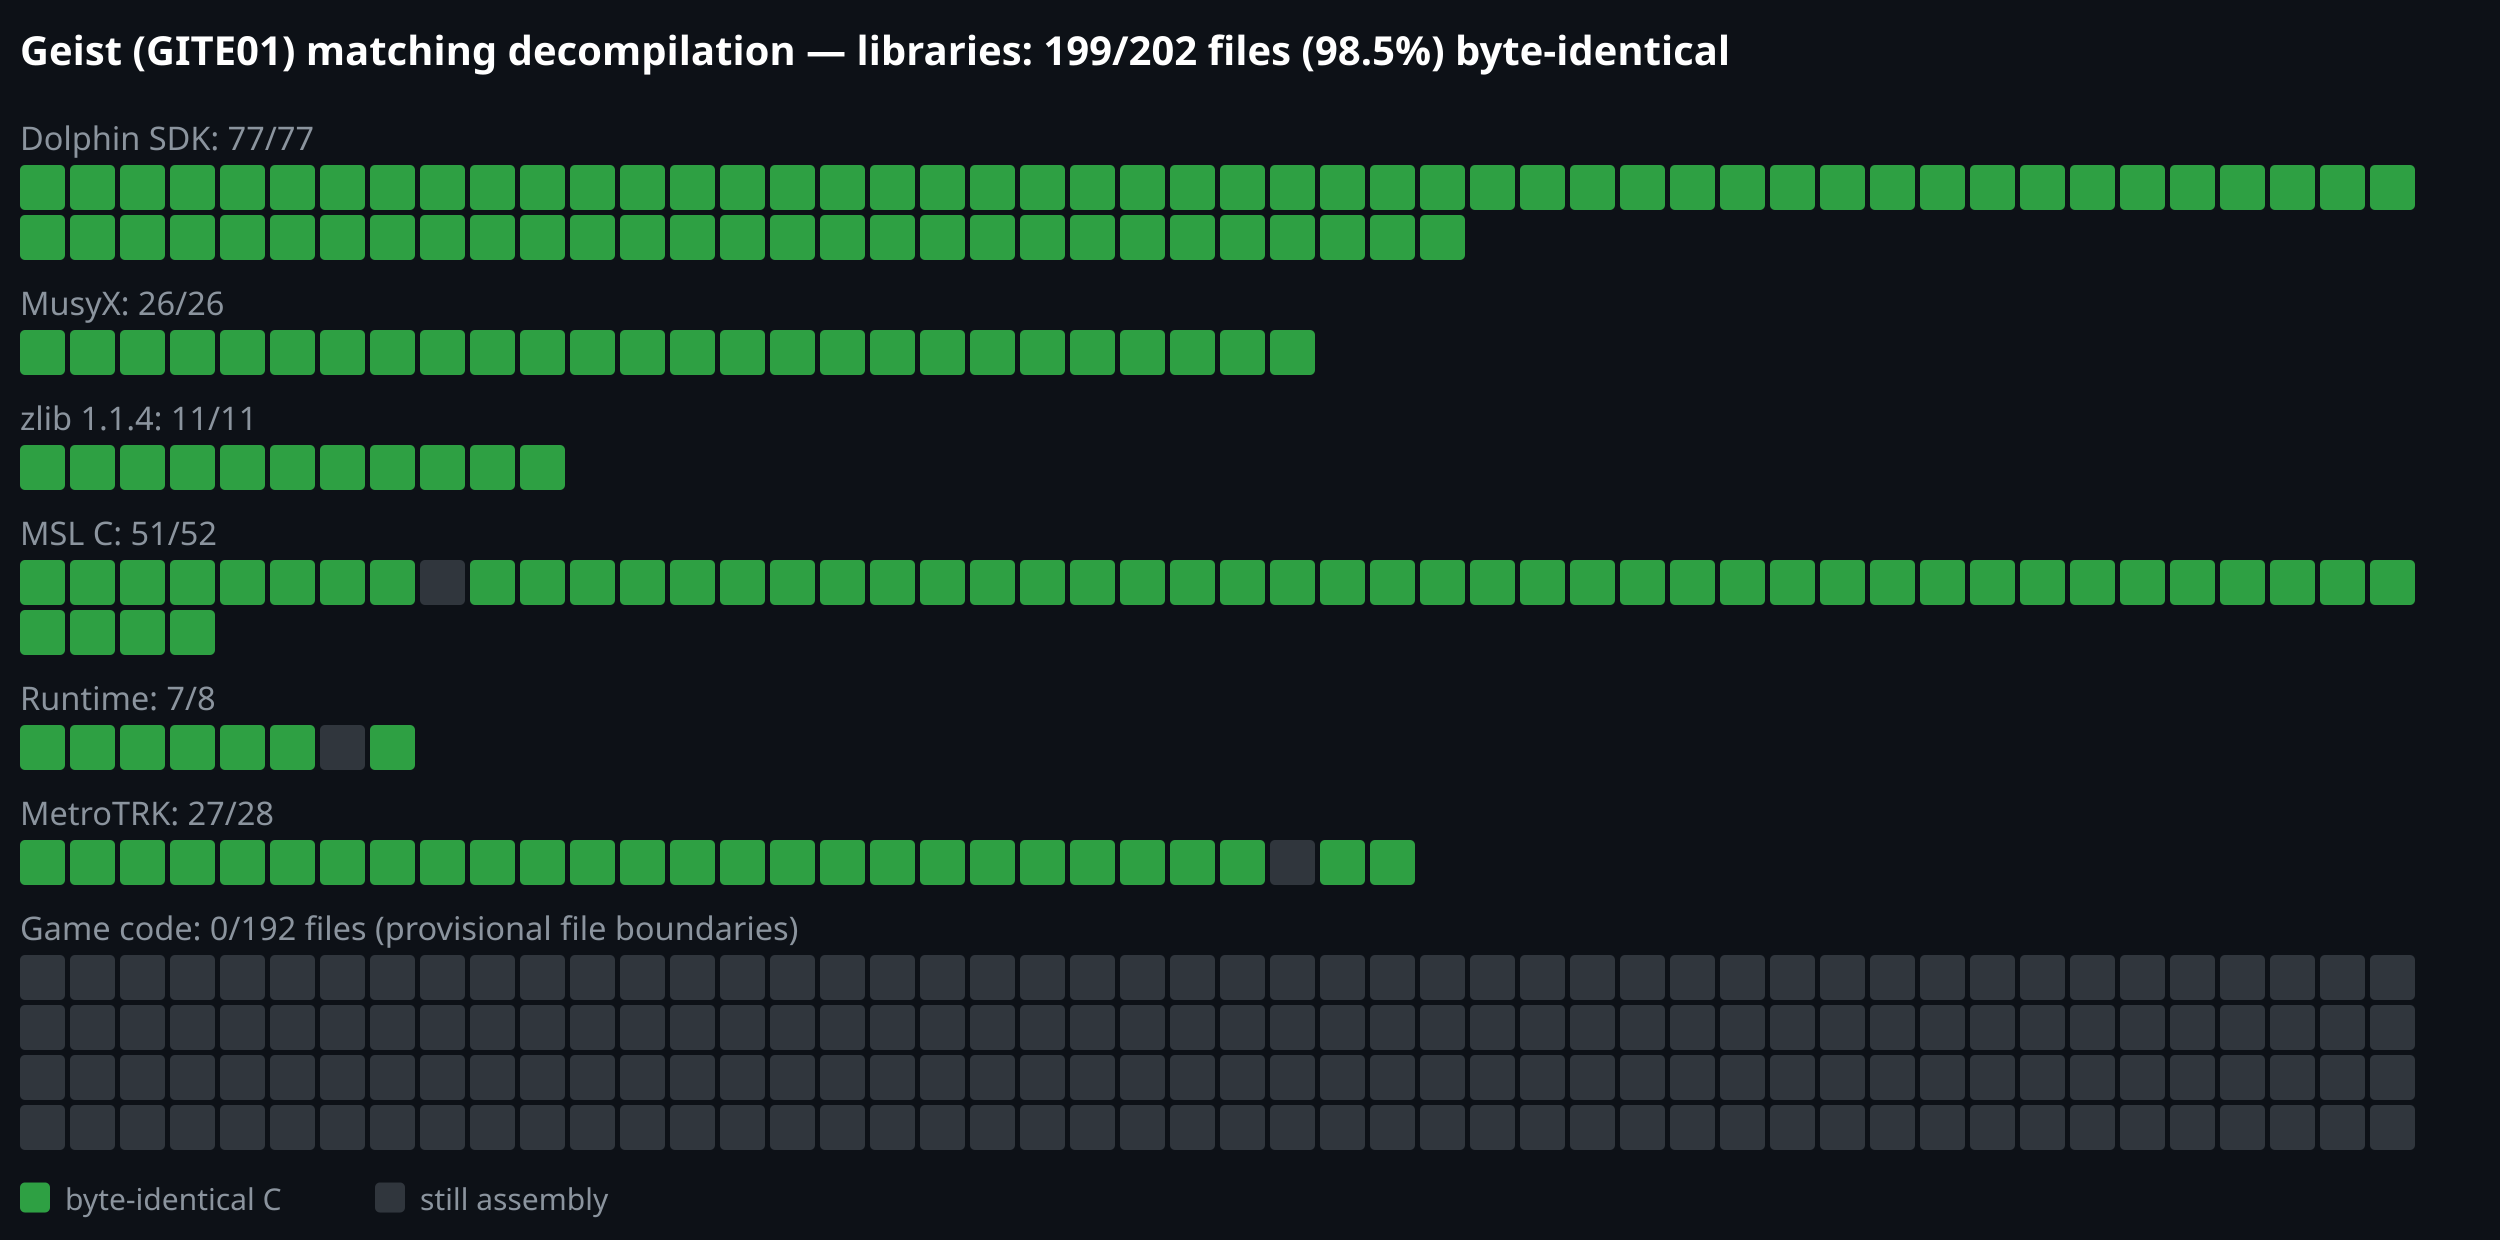
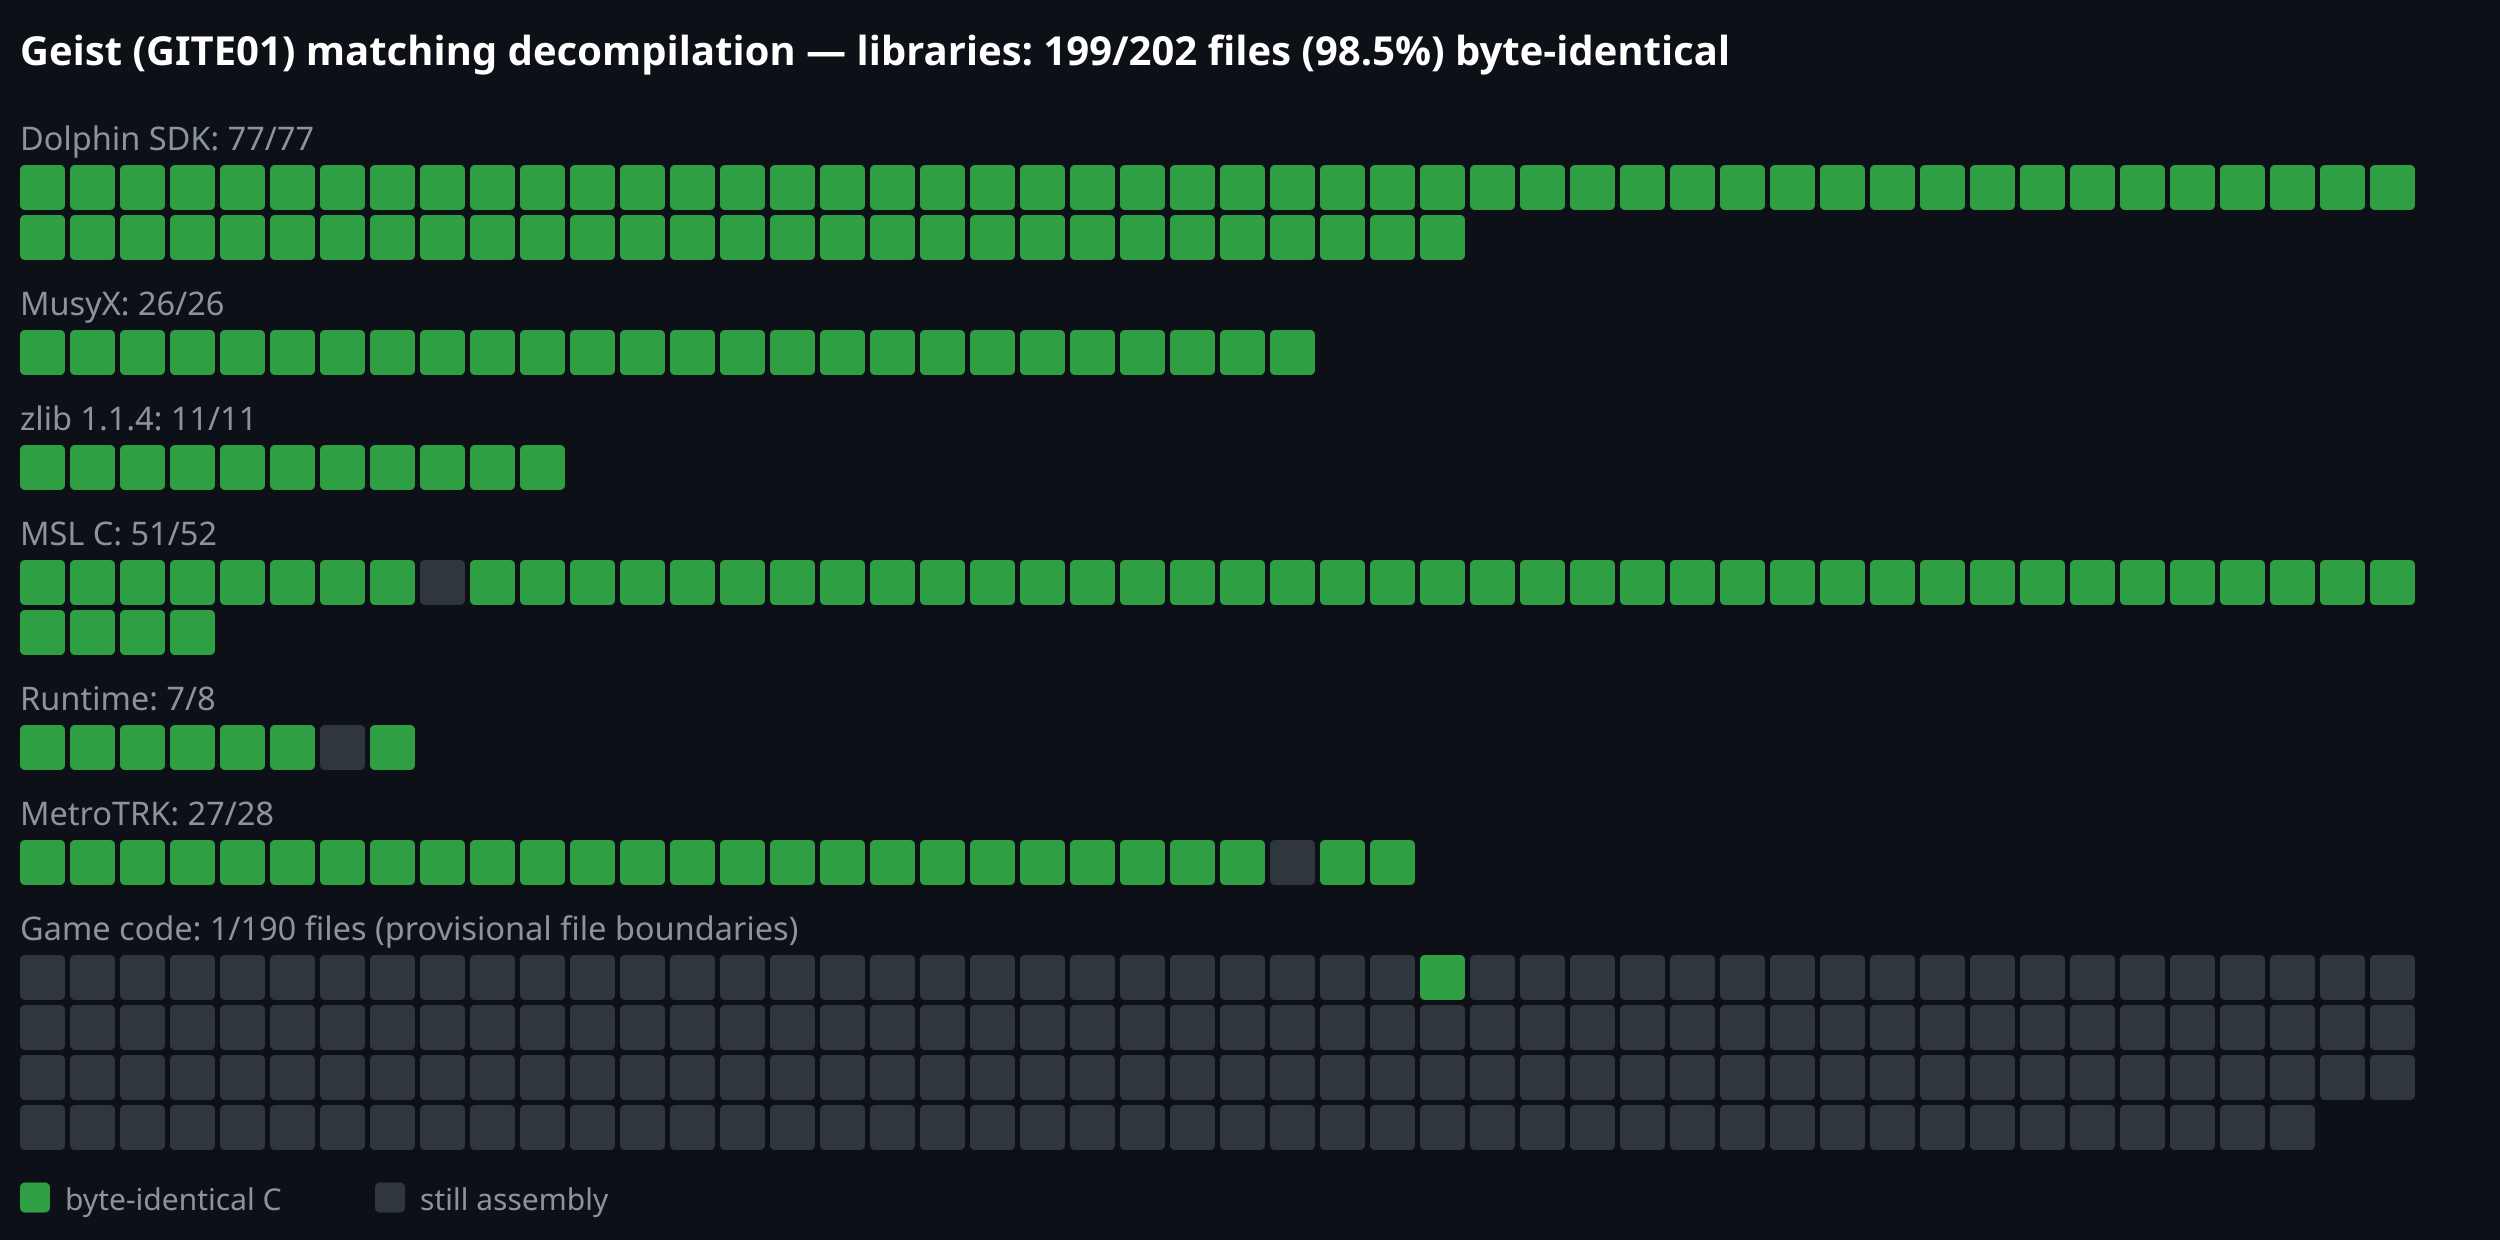
<svg xmlns="http://www.w3.org/2000/svg" viewBox="0 0 1000 496" width="1000" height="496">
  <rect width="1000" height="496" fill="#0d1117" />
  <text x="8" y="26" font-family="sans-serif" font-size="16" font-weight="bold" fill="#ffffff">Geist (GITE01) matching decompilation — libraries: 199/202 files (98.5%) byte-identical</text>
  <text x="8" y="60" font-family="sans-serif" font-size="13" font-weight="normal" fill="#8b949e">Dolphin SDK: 77/77</text>
  <rect x="8" y="66" width="18" height="18" rx="2" fill="#2ea043" />
  <rect x="28" y="66" width="18" height="18" rx="2" fill="#2ea043" />
  <rect x="48" y="66" width="18" height="18" rx="2" fill="#2ea043" />
  <rect x="68" y="66" width="18" height="18" rx="2" fill="#2ea043" />
  <rect x="88" y="66" width="18" height="18" rx="2" fill="#2ea043" />
  <rect x="108" y="66" width="18" height="18" rx="2" fill="#2ea043" />
  <rect x="128" y="66" width="18" height="18" rx="2" fill="#2ea043" />
  <rect x="148" y="66" width="18" height="18" rx="2" fill="#2ea043" />
  <rect x="168" y="66" width="18" height="18" rx="2" fill="#2ea043" />
  <rect x="188" y="66" width="18" height="18" rx="2" fill="#2ea043" />
  <rect x="208" y="66" width="18" height="18" rx="2" fill="#2ea043" />
  <rect x="228" y="66" width="18" height="18" rx="2" fill="#2ea043" />
  <rect x="248" y="66" width="18" height="18" rx="2" fill="#2ea043" />
  <rect x="268" y="66" width="18" height="18" rx="2" fill="#2ea043" />
  <rect x="288" y="66" width="18" height="18" rx="2" fill="#2ea043" />
  <rect x="308" y="66" width="18" height="18" rx="2" fill="#2ea043" />
  <rect x="328" y="66" width="18" height="18" rx="2" fill="#2ea043" />
  <rect x="348" y="66" width="18" height="18" rx="2" fill="#2ea043" />
  <rect x="368" y="66" width="18" height="18" rx="2" fill="#2ea043" />
  <rect x="388" y="66" width="18" height="18" rx="2" fill="#2ea043" />
  <rect x="408" y="66" width="18" height="18" rx="2" fill="#2ea043" />
  <rect x="428" y="66" width="18" height="18" rx="2" fill="#2ea043" />
  <rect x="448" y="66" width="18" height="18" rx="2" fill="#2ea043" />
  <rect x="468" y="66" width="18" height="18" rx="2" fill="#2ea043" />
  <rect x="488" y="66" width="18" height="18" rx="2" fill="#2ea043" />
  <rect x="508" y="66" width="18" height="18" rx="2" fill="#2ea043" />
  <rect x="528" y="66" width="18" height="18" rx="2" fill="#2ea043" />
  <rect x="548" y="66" width="18" height="18" rx="2" fill="#2ea043" />
  <rect x="568" y="66" width="18" height="18" rx="2" fill="#2ea043" />
  <rect x="588" y="66" width="18" height="18" rx="2" fill="#2ea043" />
  <rect x="608" y="66" width="18" height="18" rx="2" fill="#2ea043" />
  <rect x="628" y="66" width="18" height="18" rx="2" fill="#2ea043" />
  <rect x="648" y="66" width="18" height="18" rx="2" fill="#2ea043" />
  <rect x="668" y="66" width="18" height="18" rx="2" fill="#2ea043" />
  <rect x="688" y="66" width="18" height="18" rx="2" fill="#2ea043" />
  <rect x="708" y="66" width="18" height="18" rx="2" fill="#2ea043" />
  <rect x="728" y="66" width="18" height="18" rx="2" fill="#2ea043" />
  <rect x="748" y="66" width="18" height="18" rx="2" fill="#2ea043" />
  <rect x="768" y="66" width="18" height="18" rx="2" fill="#2ea043" />
  <rect x="788" y="66" width="18" height="18" rx="2" fill="#2ea043" />
  <rect x="808" y="66" width="18" height="18" rx="2" fill="#2ea043" />
  <rect x="828" y="66" width="18" height="18" rx="2" fill="#2ea043" />
  <rect x="848" y="66" width="18" height="18" rx="2" fill="#2ea043" />
  <rect x="868" y="66" width="18" height="18" rx="2" fill="#2ea043" />
  <rect x="888" y="66" width="18" height="18" rx="2" fill="#2ea043" />
  <rect x="908" y="66" width="18" height="18" rx="2" fill="#2ea043" />
  <rect x="928" y="66" width="18" height="18" rx="2" fill="#2ea043" />
  <rect x="948" y="66" width="18" height="18" rx="2" fill="#2ea043" />
  <rect x="8" y="86" width="18" height="18" rx="2" fill="#2ea043" />
  <rect x="28" y="86" width="18" height="18" rx="2" fill="#2ea043" />
  <rect x="48" y="86" width="18" height="18" rx="2" fill="#2ea043" />
  <rect x="68" y="86" width="18" height="18" rx="2" fill="#2ea043" />
  <rect x="88" y="86" width="18" height="18" rx="2" fill="#2ea043" />
  <rect x="108" y="86" width="18" height="18" rx="2" fill="#2ea043" />
  <rect x="128" y="86" width="18" height="18" rx="2" fill="#2ea043" />
  <rect x="148" y="86" width="18" height="18" rx="2" fill="#2ea043" />
  <rect x="168" y="86" width="18" height="18" rx="2" fill="#2ea043" />
  <rect x="188" y="86" width="18" height="18" rx="2" fill="#2ea043" />
  <rect x="208" y="86" width="18" height="18" rx="2" fill="#2ea043" />
  <rect x="228" y="86" width="18" height="18" rx="2" fill="#2ea043" />
  <rect x="248" y="86" width="18" height="18" rx="2" fill="#2ea043" />
  <rect x="268" y="86" width="18" height="18" rx="2" fill="#2ea043" />
  <rect x="288" y="86" width="18" height="18" rx="2" fill="#2ea043" />
  <rect x="308" y="86" width="18" height="18" rx="2" fill="#2ea043" />
  <rect x="328" y="86" width="18" height="18" rx="2" fill="#2ea043" />
  <rect x="348" y="86" width="18" height="18" rx="2" fill="#2ea043" />
  <rect x="368" y="86" width="18" height="18" rx="2" fill="#2ea043" />
  <rect x="388" y="86" width="18" height="18" rx="2" fill="#2ea043" />
  <rect x="408" y="86" width="18" height="18" rx="2" fill="#2ea043" />
  <rect x="428" y="86" width="18" height="18" rx="2" fill="#2ea043" />
  <rect x="448" y="86" width="18" height="18" rx="2" fill="#2ea043" />
  <rect x="468" y="86" width="18" height="18" rx="2" fill="#2ea043" />
  <rect x="488" y="86" width="18" height="18" rx="2" fill="#2ea043" />
  <rect x="508" y="86" width="18" height="18" rx="2" fill="#2ea043" />
  <rect x="528" y="86" width="18" height="18" rx="2" fill="#2ea043" />
  <rect x="548" y="86" width="18" height="18" rx="2" fill="#2ea043" />
  <rect x="568" y="86" width="18" height="18" rx="2" fill="#2ea043" />
  <text x="8" y="126" font-family="sans-serif" font-size="13" font-weight="normal" fill="#8b949e">MusyX: 26/26</text>
  <rect x="8" y="132" width="18" height="18" rx="2" fill="#2ea043" />
  <rect x="28" y="132" width="18" height="18" rx="2" fill="#2ea043" />
  <rect x="48" y="132" width="18" height="18" rx="2" fill="#2ea043" />
  <rect x="68" y="132" width="18" height="18" rx="2" fill="#2ea043" />
  <rect x="88" y="132" width="18" height="18" rx="2" fill="#2ea043" />
  <rect x="108" y="132" width="18" height="18" rx="2" fill="#2ea043" />
  <rect x="128" y="132" width="18" height="18" rx="2" fill="#2ea043" />
  <rect x="148" y="132" width="18" height="18" rx="2" fill="#2ea043" />
  <rect x="168" y="132" width="18" height="18" rx="2" fill="#2ea043" />
  <rect x="188" y="132" width="18" height="18" rx="2" fill="#2ea043" />
  <rect x="208" y="132" width="18" height="18" rx="2" fill="#2ea043" />
  <rect x="228" y="132" width="18" height="18" rx="2" fill="#2ea043" />
  <rect x="248" y="132" width="18" height="18" rx="2" fill="#2ea043" />
  <rect x="268" y="132" width="18" height="18" rx="2" fill="#2ea043" />
  <rect x="288" y="132" width="18" height="18" rx="2" fill="#2ea043" />
  <rect x="308" y="132" width="18" height="18" rx="2" fill="#2ea043" />
  <rect x="328" y="132" width="18" height="18" rx="2" fill="#2ea043" />
  <rect x="348" y="132" width="18" height="18" rx="2" fill="#2ea043" />
  <rect x="368" y="132" width="18" height="18" rx="2" fill="#2ea043" />
  <rect x="388" y="132" width="18" height="18" rx="2" fill="#2ea043" />
  <rect x="408" y="132" width="18" height="18" rx="2" fill="#2ea043" />
  <rect x="428" y="132" width="18" height="18" rx="2" fill="#2ea043" />
  <rect x="448" y="132" width="18" height="18" rx="2" fill="#2ea043" />
  <rect x="468" y="132" width="18" height="18" rx="2" fill="#2ea043" />
  <rect x="488" y="132" width="18" height="18" rx="2" fill="#2ea043" />
  <rect x="508" y="132" width="18" height="18" rx="2" fill="#2ea043" />
  <text x="8" y="172" font-family="sans-serif" font-size="13" font-weight="normal" fill="#8b949e">zlib 1.1.4: 11/11</text>
  <rect x="8" y="178" width="18" height="18" rx="2" fill="#2ea043" />
  <rect x="28" y="178" width="18" height="18" rx="2" fill="#2ea043" />
  <rect x="48" y="178" width="18" height="18" rx="2" fill="#2ea043" />
  <rect x="68" y="178" width="18" height="18" rx="2" fill="#2ea043" />
  <rect x="88" y="178" width="18" height="18" rx="2" fill="#2ea043" />
  <rect x="108" y="178" width="18" height="18" rx="2" fill="#2ea043" />
  <rect x="128" y="178" width="18" height="18" rx="2" fill="#2ea043" />
  <rect x="148" y="178" width="18" height="18" rx="2" fill="#2ea043" />
  <rect x="168" y="178" width="18" height="18" rx="2" fill="#2ea043" />
  <rect x="188" y="178" width="18" height="18" rx="2" fill="#2ea043" />
  <rect x="208" y="178" width="18" height="18" rx="2" fill="#2ea043" />
  <text x="8" y="218" font-family="sans-serif" font-size="13" font-weight="normal" fill="#8b949e">MSL C: 51/52</text>
  <rect x="8" y="224" width="18" height="18" rx="2" fill="#2ea043" />
  <rect x="28" y="224" width="18" height="18" rx="2" fill="#2ea043" />
  <rect x="48" y="224" width="18" height="18" rx="2" fill="#2ea043" />
  <rect x="68" y="224" width="18" height="18" rx="2" fill="#2ea043" />
  <rect x="88" y="224" width="18" height="18" rx="2" fill="#2ea043" />
  <rect x="108" y="224" width="18" height="18" rx="2" fill="#2ea043" />
  <rect x="128" y="224" width="18" height="18" rx="2" fill="#2ea043" />
  <rect x="148" y="224" width="18" height="18" rx="2" fill="#2ea043" />
  <rect x="168" y="224" width="18" height="18" rx="2" fill="#30363d" />
  <rect x="188" y="224" width="18" height="18" rx="2" fill="#2ea043" />
  <rect x="208" y="224" width="18" height="18" rx="2" fill="#2ea043" />
  <rect x="228" y="224" width="18" height="18" rx="2" fill="#2ea043" />
  <rect x="248" y="224" width="18" height="18" rx="2" fill="#2ea043" />
  <rect x="268" y="224" width="18" height="18" rx="2" fill="#2ea043" />
  <rect x="288" y="224" width="18" height="18" rx="2" fill="#2ea043" />
  <rect x="308" y="224" width="18" height="18" rx="2" fill="#2ea043" />
  <rect x="328" y="224" width="18" height="18" rx="2" fill="#2ea043" />
  <rect x="348" y="224" width="18" height="18" rx="2" fill="#2ea043" />
  <rect x="368" y="224" width="18" height="18" rx="2" fill="#2ea043" />
  <rect x="388" y="224" width="18" height="18" rx="2" fill="#2ea043" />
  <rect x="408" y="224" width="18" height="18" rx="2" fill="#2ea043" />
  <rect x="428" y="224" width="18" height="18" rx="2" fill="#2ea043" />
  <rect x="448" y="224" width="18" height="18" rx="2" fill="#2ea043" />
  <rect x="468" y="224" width="18" height="18" rx="2" fill="#2ea043" />
  <rect x="488" y="224" width="18" height="18" rx="2" fill="#2ea043" />
  <rect x="508" y="224" width="18" height="18" rx="2" fill="#2ea043" />
  <rect x="528" y="224" width="18" height="18" rx="2" fill="#2ea043" />
  <rect x="548" y="224" width="18" height="18" rx="2" fill="#2ea043" />
  <rect x="568" y="224" width="18" height="18" rx="2" fill="#2ea043" />
  <rect x="588" y="224" width="18" height="18" rx="2" fill="#2ea043" />
  <rect x="608" y="224" width="18" height="18" rx="2" fill="#2ea043" />
  <rect x="628" y="224" width="18" height="18" rx="2" fill="#2ea043" />
  <rect x="648" y="224" width="18" height="18" rx="2" fill="#2ea043" />
  <rect x="668" y="224" width="18" height="18" rx="2" fill="#2ea043" />
  <rect x="688" y="224" width="18" height="18" rx="2" fill="#2ea043" />
  <rect x="708" y="224" width="18" height="18" rx="2" fill="#2ea043" />
  <rect x="728" y="224" width="18" height="18" rx="2" fill="#2ea043" />
  <rect x="748" y="224" width="18" height="18" rx="2" fill="#2ea043" />
  <rect x="768" y="224" width="18" height="18" rx="2" fill="#2ea043" />
  <rect x="788" y="224" width="18" height="18" rx="2" fill="#2ea043" />
  <rect x="808" y="224" width="18" height="18" rx="2" fill="#2ea043" />
  <rect x="828" y="224" width="18" height="18" rx="2" fill="#2ea043" />
  <rect x="848" y="224" width="18" height="18" rx="2" fill="#2ea043" />
  <rect x="868" y="224" width="18" height="18" rx="2" fill="#2ea043" />
  <rect x="888" y="224" width="18" height="18" rx="2" fill="#2ea043" />
  <rect x="908" y="224" width="18" height="18" rx="2" fill="#2ea043" />
  <rect x="928" y="224" width="18" height="18" rx="2" fill="#2ea043" />
  <rect x="948" y="224" width="18" height="18" rx="2" fill="#2ea043" />
  <rect x="8" y="244" width="18" height="18" rx="2" fill="#2ea043" />
  <rect x="28" y="244" width="18" height="18" rx="2" fill="#2ea043" />
  <rect x="48" y="244" width="18" height="18" rx="2" fill="#2ea043" />
  <rect x="68" y="244" width="18" height="18" rx="2" fill="#2ea043" />
  <text x="8" y="284" font-family="sans-serif" font-size="13" font-weight="normal" fill="#8b949e">Runtime: 7/8</text>
  <rect x="8" y="290" width="18" height="18" rx="2" fill="#2ea043" />
  <rect x="28" y="290" width="18" height="18" rx="2" fill="#2ea043" />
  <rect x="48" y="290" width="18" height="18" rx="2" fill="#2ea043" />
  <rect x="68" y="290" width="18" height="18" rx="2" fill="#2ea043" />
  <rect x="88" y="290" width="18" height="18" rx="2" fill="#2ea043" />
  <rect x="108" y="290" width="18" height="18" rx="2" fill="#2ea043" />
  <rect x="128" y="290" width="18" height="18" rx="2" fill="#30363d" />
  <rect x="148" y="290" width="18" height="18" rx="2" fill="#2ea043" />
  <text x="8" y="330" font-family="sans-serif" font-size="13" font-weight="normal" fill="#8b949e">MetroTRK: 27/28</text>
  <rect x="8" y="336" width="18" height="18" rx="2" fill="#2ea043" />
  <rect x="28" y="336" width="18" height="18" rx="2" fill="#2ea043" />
  <rect x="48" y="336" width="18" height="18" rx="2" fill="#2ea043" />
  <rect x="68" y="336" width="18" height="18" rx="2" fill="#2ea043" />
  <rect x="88" y="336" width="18" height="18" rx="2" fill="#2ea043" />
  <rect x="108" y="336" width="18" height="18" rx="2" fill="#2ea043" />
  <rect x="128" y="336" width="18" height="18" rx="2" fill="#2ea043" />
  <rect x="148" y="336" width="18" height="18" rx="2" fill="#2ea043" />
  <rect x="168" y="336" width="18" height="18" rx="2" fill="#2ea043" />
  <rect x="188" y="336" width="18" height="18" rx="2" fill="#2ea043" />
  <rect x="208" y="336" width="18" height="18" rx="2" fill="#2ea043" />
  <rect x="228" y="336" width="18" height="18" rx="2" fill="#2ea043" />
  <rect x="248" y="336" width="18" height="18" rx="2" fill="#2ea043" />
  <rect x="268" y="336" width="18" height="18" rx="2" fill="#2ea043" />
  <rect x="288" y="336" width="18" height="18" rx="2" fill="#2ea043" />
  <rect x="308" y="336" width="18" height="18" rx="2" fill="#2ea043" />
  <rect x="328" y="336" width="18" height="18" rx="2" fill="#2ea043" />
  <rect x="348" y="336" width="18" height="18" rx="2" fill="#2ea043" />
  <rect x="368" y="336" width="18" height="18" rx="2" fill="#2ea043" />
  <rect x="388" y="336" width="18" height="18" rx="2" fill="#2ea043" />
  <rect x="408" y="336" width="18" height="18" rx="2" fill="#2ea043" />
  <rect x="428" y="336" width="18" height="18" rx="2" fill="#2ea043" />
  <rect x="448" y="336" width="18" height="18" rx="2" fill="#2ea043" />
  <rect x="468" y="336" width="18" height="18" rx="2" fill="#2ea043" />
  <rect x="488" y="336" width="18" height="18" rx="2" fill="#2ea043" />
  <rect x="508" y="336" width="18" height="18" rx="2" fill="#30363d" />
  <rect x="528" y="336" width="18" height="18" rx="2" fill="#2ea043" />
  <rect x="548" y="336" width="18" height="18" rx="2" fill="#2ea043" />
-   <text x="8" y="376" font-family="sans-serif" font-size="13" font-weight="normal" fill="#8b949e">Game code: 0/192 files (provisional file boundaries)</text>
+   <text x="8" y="376" font-family="sans-serif" font-size="13" font-weight="normal" fill="#8b949e">Game code: 1/190 files (provisional file boundaries)</text>
  <rect x="8" y="382" width="18" height="18" rx="2" fill="#30363d" />
  <rect x="28" y="382" width="18" height="18" rx="2" fill="#30363d" />
  <rect x="48" y="382" width="18" height="18" rx="2" fill="#30363d" />
  <rect x="68" y="382" width="18" height="18" rx="2" fill="#30363d" />
  <rect x="88" y="382" width="18" height="18" rx="2" fill="#30363d" />
  <rect x="108" y="382" width="18" height="18" rx="2" fill="#30363d" />
  <rect x="128" y="382" width="18" height="18" rx="2" fill="#30363d" />
  <rect x="148" y="382" width="18" height="18" rx="2" fill="#30363d" />
  <rect x="168" y="382" width="18" height="18" rx="2" fill="#30363d" />
  <rect x="188" y="382" width="18" height="18" rx="2" fill="#30363d" />
  <rect x="208" y="382" width="18" height="18" rx="2" fill="#30363d" />
  <rect x="228" y="382" width="18" height="18" rx="2" fill="#30363d" />
  <rect x="248" y="382" width="18" height="18" rx="2" fill="#30363d" />
  <rect x="268" y="382" width="18" height="18" rx="2" fill="#30363d" />
  <rect x="288" y="382" width="18" height="18" rx="2" fill="#30363d" />
  <rect x="308" y="382" width="18" height="18" rx="2" fill="#30363d" />
  <rect x="328" y="382" width="18" height="18" rx="2" fill="#30363d" />
  <rect x="348" y="382" width="18" height="18" rx="2" fill="#30363d" />
  <rect x="368" y="382" width="18" height="18" rx="2" fill="#30363d" />
  <rect x="388" y="382" width="18" height="18" rx="2" fill="#30363d" />
  <rect x="408" y="382" width="18" height="18" rx="2" fill="#30363d" />
  <rect x="428" y="382" width="18" height="18" rx="2" fill="#30363d" />
  <rect x="448" y="382" width="18" height="18" rx="2" fill="#30363d" />
  <rect x="468" y="382" width="18" height="18" rx="2" fill="#30363d" />
  <rect x="488" y="382" width="18" height="18" rx="2" fill="#30363d" />
  <rect x="508" y="382" width="18" height="18" rx="2" fill="#30363d" />
  <rect x="528" y="382" width="18" height="18" rx="2" fill="#30363d" />
  <rect x="548" y="382" width="18" height="18" rx="2" fill="#30363d" />
-   <rect x="568" y="382" width="18" height="18" rx="2" fill="#30363d" />
+   <rect x="568" y="382" width="18" height="18" rx="2" fill="#2ea043" />
  <rect x="588" y="382" width="18" height="18" rx="2" fill="#30363d" />
  <rect x="608" y="382" width="18" height="18" rx="2" fill="#30363d" />
  <rect x="628" y="382" width="18" height="18" rx="2" fill="#30363d" />
  <rect x="648" y="382" width="18" height="18" rx="2" fill="#30363d" />
  <rect x="668" y="382" width="18" height="18" rx="2" fill="#30363d" />
  <rect x="688" y="382" width="18" height="18" rx="2" fill="#30363d" />
  <rect x="708" y="382" width="18" height="18" rx="2" fill="#30363d" />
  <rect x="728" y="382" width="18" height="18" rx="2" fill="#30363d" />
  <rect x="748" y="382" width="18" height="18" rx="2" fill="#30363d" />
  <rect x="768" y="382" width="18" height="18" rx="2" fill="#30363d" />
  <rect x="788" y="382" width="18" height="18" rx="2" fill="#30363d" />
  <rect x="808" y="382" width="18" height="18" rx="2" fill="#30363d" />
  <rect x="828" y="382" width="18" height="18" rx="2" fill="#30363d" />
  <rect x="848" y="382" width="18" height="18" rx="2" fill="#30363d" />
  <rect x="868" y="382" width="18" height="18" rx="2" fill="#30363d" />
  <rect x="888" y="382" width="18" height="18" rx="2" fill="#30363d" />
  <rect x="908" y="382" width="18" height="18" rx="2" fill="#30363d" />
  <rect x="928" y="382" width="18" height="18" rx="2" fill="#30363d" />
  <rect x="948" y="382" width="18" height="18" rx="2" fill="#30363d" />
  <rect x="8" y="402" width="18" height="18" rx="2" fill="#30363d" />
  <rect x="28" y="402" width="18" height="18" rx="2" fill="#30363d" />
  <rect x="48" y="402" width="18" height="18" rx="2" fill="#30363d" />
  <rect x="68" y="402" width="18" height="18" rx="2" fill="#30363d" />
  <rect x="88" y="402" width="18" height="18" rx="2" fill="#30363d" />
  <rect x="108" y="402" width="18" height="18" rx="2" fill="#30363d" />
  <rect x="128" y="402" width="18" height="18" rx="2" fill="#30363d" />
  <rect x="148" y="402" width="18" height="18" rx="2" fill="#30363d" />
  <rect x="168" y="402" width="18" height="18" rx="2" fill="#30363d" />
  <rect x="188" y="402" width="18" height="18" rx="2" fill="#30363d" />
  <rect x="208" y="402" width="18" height="18" rx="2" fill="#30363d" />
  <rect x="228" y="402" width="18" height="18" rx="2" fill="#30363d" />
  <rect x="248" y="402" width="18" height="18" rx="2" fill="#30363d" />
  <rect x="268" y="402" width="18" height="18" rx="2" fill="#30363d" />
  <rect x="288" y="402" width="18" height="18" rx="2" fill="#30363d" />
  <rect x="308" y="402" width="18" height="18" rx="2" fill="#30363d" />
  <rect x="328" y="402" width="18" height="18" rx="2" fill="#30363d" />
  <rect x="348" y="402" width="18" height="18" rx="2" fill="#30363d" />
  <rect x="368" y="402" width="18" height="18" rx="2" fill="#30363d" />
  <rect x="388" y="402" width="18" height="18" rx="2" fill="#30363d" />
  <rect x="408" y="402" width="18" height="18" rx="2" fill="#30363d" />
  <rect x="428" y="402" width="18" height="18" rx="2" fill="#30363d" />
  <rect x="448" y="402" width="18" height="18" rx="2" fill="#30363d" />
  <rect x="468" y="402" width="18" height="18" rx="2" fill="#30363d" />
  <rect x="488" y="402" width="18" height="18" rx="2" fill="#30363d" />
  <rect x="508" y="402" width="18" height="18" rx="2" fill="#30363d" />
  <rect x="528" y="402" width="18" height="18" rx="2" fill="#30363d" />
  <rect x="548" y="402" width="18" height="18" rx="2" fill="#30363d" />
  <rect x="568" y="402" width="18" height="18" rx="2" fill="#30363d" />
  <rect x="588" y="402" width="18" height="18" rx="2" fill="#30363d" />
  <rect x="608" y="402" width="18" height="18" rx="2" fill="#30363d" />
  <rect x="628" y="402" width="18" height="18" rx="2" fill="#30363d" />
  <rect x="648" y="402" width="18" height="18" rx="2" fill="#30363d" />
  <rect x="668" y="402" width="18" height="18" rx="2" fill="#30363d" />
  <rect x="688" y="402" width="18" height="18" rx="2" fill="#30363d" />
  <rect x="708" y="402" width="18" height="18" rx="2" fill="#30363d" />
  <rect x="728" y="402" width="18" height="18" rx="2" fill="#30363d" />
  <rect x="748" y="402" width="18" height="18" rx="2" fill="#30363d" />
  <rect x="768" y="402" width="18" height="18" rx="2" fill="#30363d" />
  <rect x="788" y="402" width="18" height="18" rx="2" fill="#30363d" />
  <rect x="808" y="402" width="18" height="18" rx="2" fill="#30363d" />
  <rect x="828" y="402" width="18" height="18" rx="2" fill="#30363d" />
  <rect x="848" y="402" width="18" height="18" rx="2" fill="#30363d" />
  <rect x="868" y="402" width="18" height="18" rx="2" fill="#30363d" />
  <rect x="888" y="402" width="18" height="18" rx="2" fill="#30363d" />
  <rect x="908" y="402" width="18" height="18" rx="2" fill="#30363d" />
  <rect x="928" y="402" width="18" height="18" rx="2" fill="#30363d" />
  <rect x="948" y="402" width="18" height="18" rx="2" fill="#30363d" />
  <rect x="8" y="422" width="18" height="18" rx="2" fill="#30363d" />
  <rect x="28" y="422" width="18" height="18" rx="2" fill="#30363d" />
  <rect x="48" y="422" width="18" height="18" rx="2" fill="#30363d" />
  <rect x="68" y="422" width="18" height="18" rx="2" fill="#30363d" />
  <rect x="88" y="422" width="18" height="18" rx="2" fill="#30363d" />
  <rect x="108" y="422" width="18" height="18" rx="2" fill="#30363d" />
  <rect x="128" y="422" width="18" height="18" rx="2" fill="#30363d" />
  <rect x="148" y="422" width="18" height="18" rx="2" fill="#30363d" />
  <rect x="168" y="422" width="18" height="18" rx="2" fill="#30363d" />
  <rect x="188" y="422" width="18" height="18" rx="2" fill="#30363d" />
  <rect x="208" y="422" width="18" height="18" rx="2" fill="#30363d" />
  <rect x="228" y="422" width="18" height="18" rx="2" fill="#30363d" />
  <rect x="248" y="422" width="18" height="18" rx="2" fill="#30363d" />
  <rect x="268" y="422" width="18" height="18" rx="2" fill="#30363d" />
  <rect x="288" y="422" width="18" height="18" rx="2" fill="#30363d" />
  <rect x="308" y="422" width="18" height="18" rx="2" fill="#30363d" />
  <rect x="328" y="422" width="18" height="18" rx="2" fill="#30363d" />
  <rect x="348" y="422" width="18" height="18" rx="2" fill="#30363d" />
  <rect x="368" y="422" width="18" height="18" rx="2" fill="#30363d" />
  <rect x="388" y="422" width="18" height="18" rx="2" fill="#30363d" />
  <rect x="408" y="422" width="18" height="18" rx="2" fill="#30363d" />
  <rect x="428" y="422" width="18" height="18" rx="2" fill="#30363d" />
  <rect x="448" y="422" width="18" height="18" rx="2" fill="#30363d" />
  <rect x="468" y="422" width="18" height="18" rx="2" fill="#30363d" />
  <rect x="488" y="422" width="18" height="18" rx="2" fill="#30363d" />
  <rect x="508" y="422" width="18" height="18" rx="2" fill="#30363d" />
  <rect x="528" y="422" width="18" height="18" rx="2" fill="#30363d" />
  <rect x="548" y="422" width="18" height="18" rx="2" fill="#30363d" />
  <rect x="568" y="422" width="18" height="18" rx="2" fill="#30363d" />
  <rect x="588" y="422" width="18" height="18" rx="2" fill="#30363d" />
  <rect x="608" y="422" width="18" height="18" rx="2" fill="#30363d" />
  <rect x="628" y="422" width="18" height="18" rx="2" fill="#30363d" />
  <rect x="648" y="422" width="18" height="18" rx="2" fill="#30363d" />
  <rect x="668" y="422" width="18" height="18" rx="2" fill="#30363d" />
  <rect x="688" y="422" width="18" height="18" rx="2" fill="#30363d" />
  <rect x="708" y="422" width="18" height="18" rx="2" fill="#30363d" />
  <rect x="728" y="422" width="18" height="18" rx="2" fill="#30363d" />
  <rect x="748" y="422" width="18" height="18" rx="2" fill="#30363d" />
  <rect x="768" y="422" width="18" height="18" rx="2" fill="#30363d" />
  <rect x="788" y="422" width="18" height="18" rx="2" fill="#30363d" />
  <rect x="808" y="422" width="18" height="18" rx="2" fill="#30363d" />
  <rect x="828" y="422" width="18" height="18" rx="2" fill="#30363d" />
  <rect x="848" y="422" width="18" height="18" rx="2" fill="#30363d" />
  <rect x="868" y="422" width="18" height="18" rx="2" fill="#30363d" />
  <rect x="888" y="422" width="18" height="18" rx="2" fill="#30363d" />
  <rect x="908" y="422" width="18" height="18" rx="2" fill="#30363d" />
  <rect x="928" y="422" width="18" height="18" rx="2" fill="#30363d" />
  <rect x="948" y="422" width="18" height="18" rx="2" fill="#30363d" />
  <rect x="8" y="442" width="18" height="18" rx="2" fill="#30363d" />
  <rect x="28" y="442" width="18" height="18" rx="2" fill="#30363d" />
  <rect x="48" y="442" width="18" height="18" rx="2" fill="#30363d" />
  <rect x="68" y="442" width="18" height="18" rx="2" fill="#30363d" />
  <rect x="88" y="442" width="18" height="18" rx="2" fill="#30363d" />
  <rect x="108" y="442" width="18" height="18" rx="2" fill="#30363d" />
  <rect x="128" y="442" width="18" height="18" rx="2" fill="#30363d" />
  <rect x="148" y="442" width="18" height="18" rx="2" fill="#30363d" />
  <rect x="168" y="442" width="18" height="18" rx="2" fill="#30363d" />
  <rect x="188" y="442" width="18" height="18" rx="2" fill="#30363d" />
  <rect x="208" y="442" width="18" height="18" rx="2" fill="#30363d" />
  <rect x="228" y="442" width="18" height="18" rx="2" fill="#30363d" />
  <rect x="248" y="442" width="18" height="18" rx="2" fill="#30363d" />
  <rect x="268" y="442" width="18" height="18" rx="2" fill="#30363d" />
  <rect x="288" y="442" width="18" height="18" rx="2" fill="#30363d" />
  <rect x="308" y="442" width="18" height="18" rx="2" fill="#30363d" />
  <rect x="328" y="442" width="18" height="18" rx="2" fill="#30363d" />
  <rect x="348" y="442" width="18" height="18" rx="2" fill="#30363d" />
  <rect x="368" y="442" width="18" height="18" rx="2" fill="#30363d" />
  <rect x="388" y="442" width="18" height="18" rx="2" fill="#30363d" />
  <rect x="408" y="442" width="18" height="18" rx="2" fill="#30363d" />
  <rect x="428" y="442" width="18" height="18" rx="2" fill="#30363d" />
  <rect x="448" y="442" width="18" height="18" rx="2" fill="#30363d" />
  <rect x="468" y="442" width="18" height="18" rx="2" fill="#30363d" />
  <rect x="488" y="442" width="18" height="18" rx="2" fill="#30363d" />
  <rect x="508" y="442" width="18" height="18" rx="2" fill="#30363d" />
  <rect x="528" y="442" width="18" height="18" rx="2" fill="#30363d" />
  <rect x="548" y="442" width="18" height="18" rx="2" fill="#30363d" />
  <rect x="568" y="442" width="18" height="18" rx="2" fill="#30363d" />
  <rect x="588" y="442" width="18" height="18" rx="2" fill="#30363d" />
  <rect x="608" y="442" width="18" height="18" rx="2" fill="#30363d" />
  <rect x="628" y="442" width="18" height="18" rx="2" fill="#30363d" />
  <rect x="648" y="442" width="18" height="18" rx="2" fill="#30363d" />
  <rect x="668" y="442" width="18" height="18" rx="2" fill="#30363d" />
  <rect x="688" y="442" width="18" height="18" rx="2" fill="#30363d" />
  <rect x="708" y="442" width="18" height="18" rx="2" fill="#30363d" />
  <rect x="728" y="442" width="18" height="18" rx="2" fill="#30363d" />
  <rect x="748" y="442" width="18" height="18" rx="2" fill="#30363d" />
  <rect x="768" y="442" width="18" height="18" rx="2" fill="#30363d" />
  <rect x="788" y="442" width="18" height="18" rx="2" fill="#30363d" />
  <rect x="808" y="442" width="18" height="18" rx="2" fill="#30363d" />
  <rect x="828" y="442" width="18" height="18" rx="2" fill="#30363d" />
  <rect x="848" y="442" width="18" height="18" rx="2" fill="#30363d" />
  <rect x="868" y="442" width="18" height="18" rx="2" fill="#30363d" />
  <rect x="888" y="442" width="18" height="18" rx="2" fill="#30363d" />
  <rect x="908" y="442" width="18" height="18" rx="2" fill="#30363d" />
-   <rect x="928" y="442" width="18" height="18" rx="2" fill="#30363d" />
-   <rect x="948" y="442" width="18" height="18" rx="2" fill="#30363d" />
  <rect x="8" y="473" width="12" height="12" rx="2" fill="#2ea043" />
  <text x="26" y="484" font-family="sans-serif" font-size="12" font-weight="normal" fill="#8b949e">byte-identical C</text>
  <rect x="150" y="473" width="12" height="12" rx="2" fill="#30363d" />
  <text x="168" y="484" font-family="sans-serif" font-size="12" font-weight="normal" fill="#8b949e">still assembly</text>
</svg>
